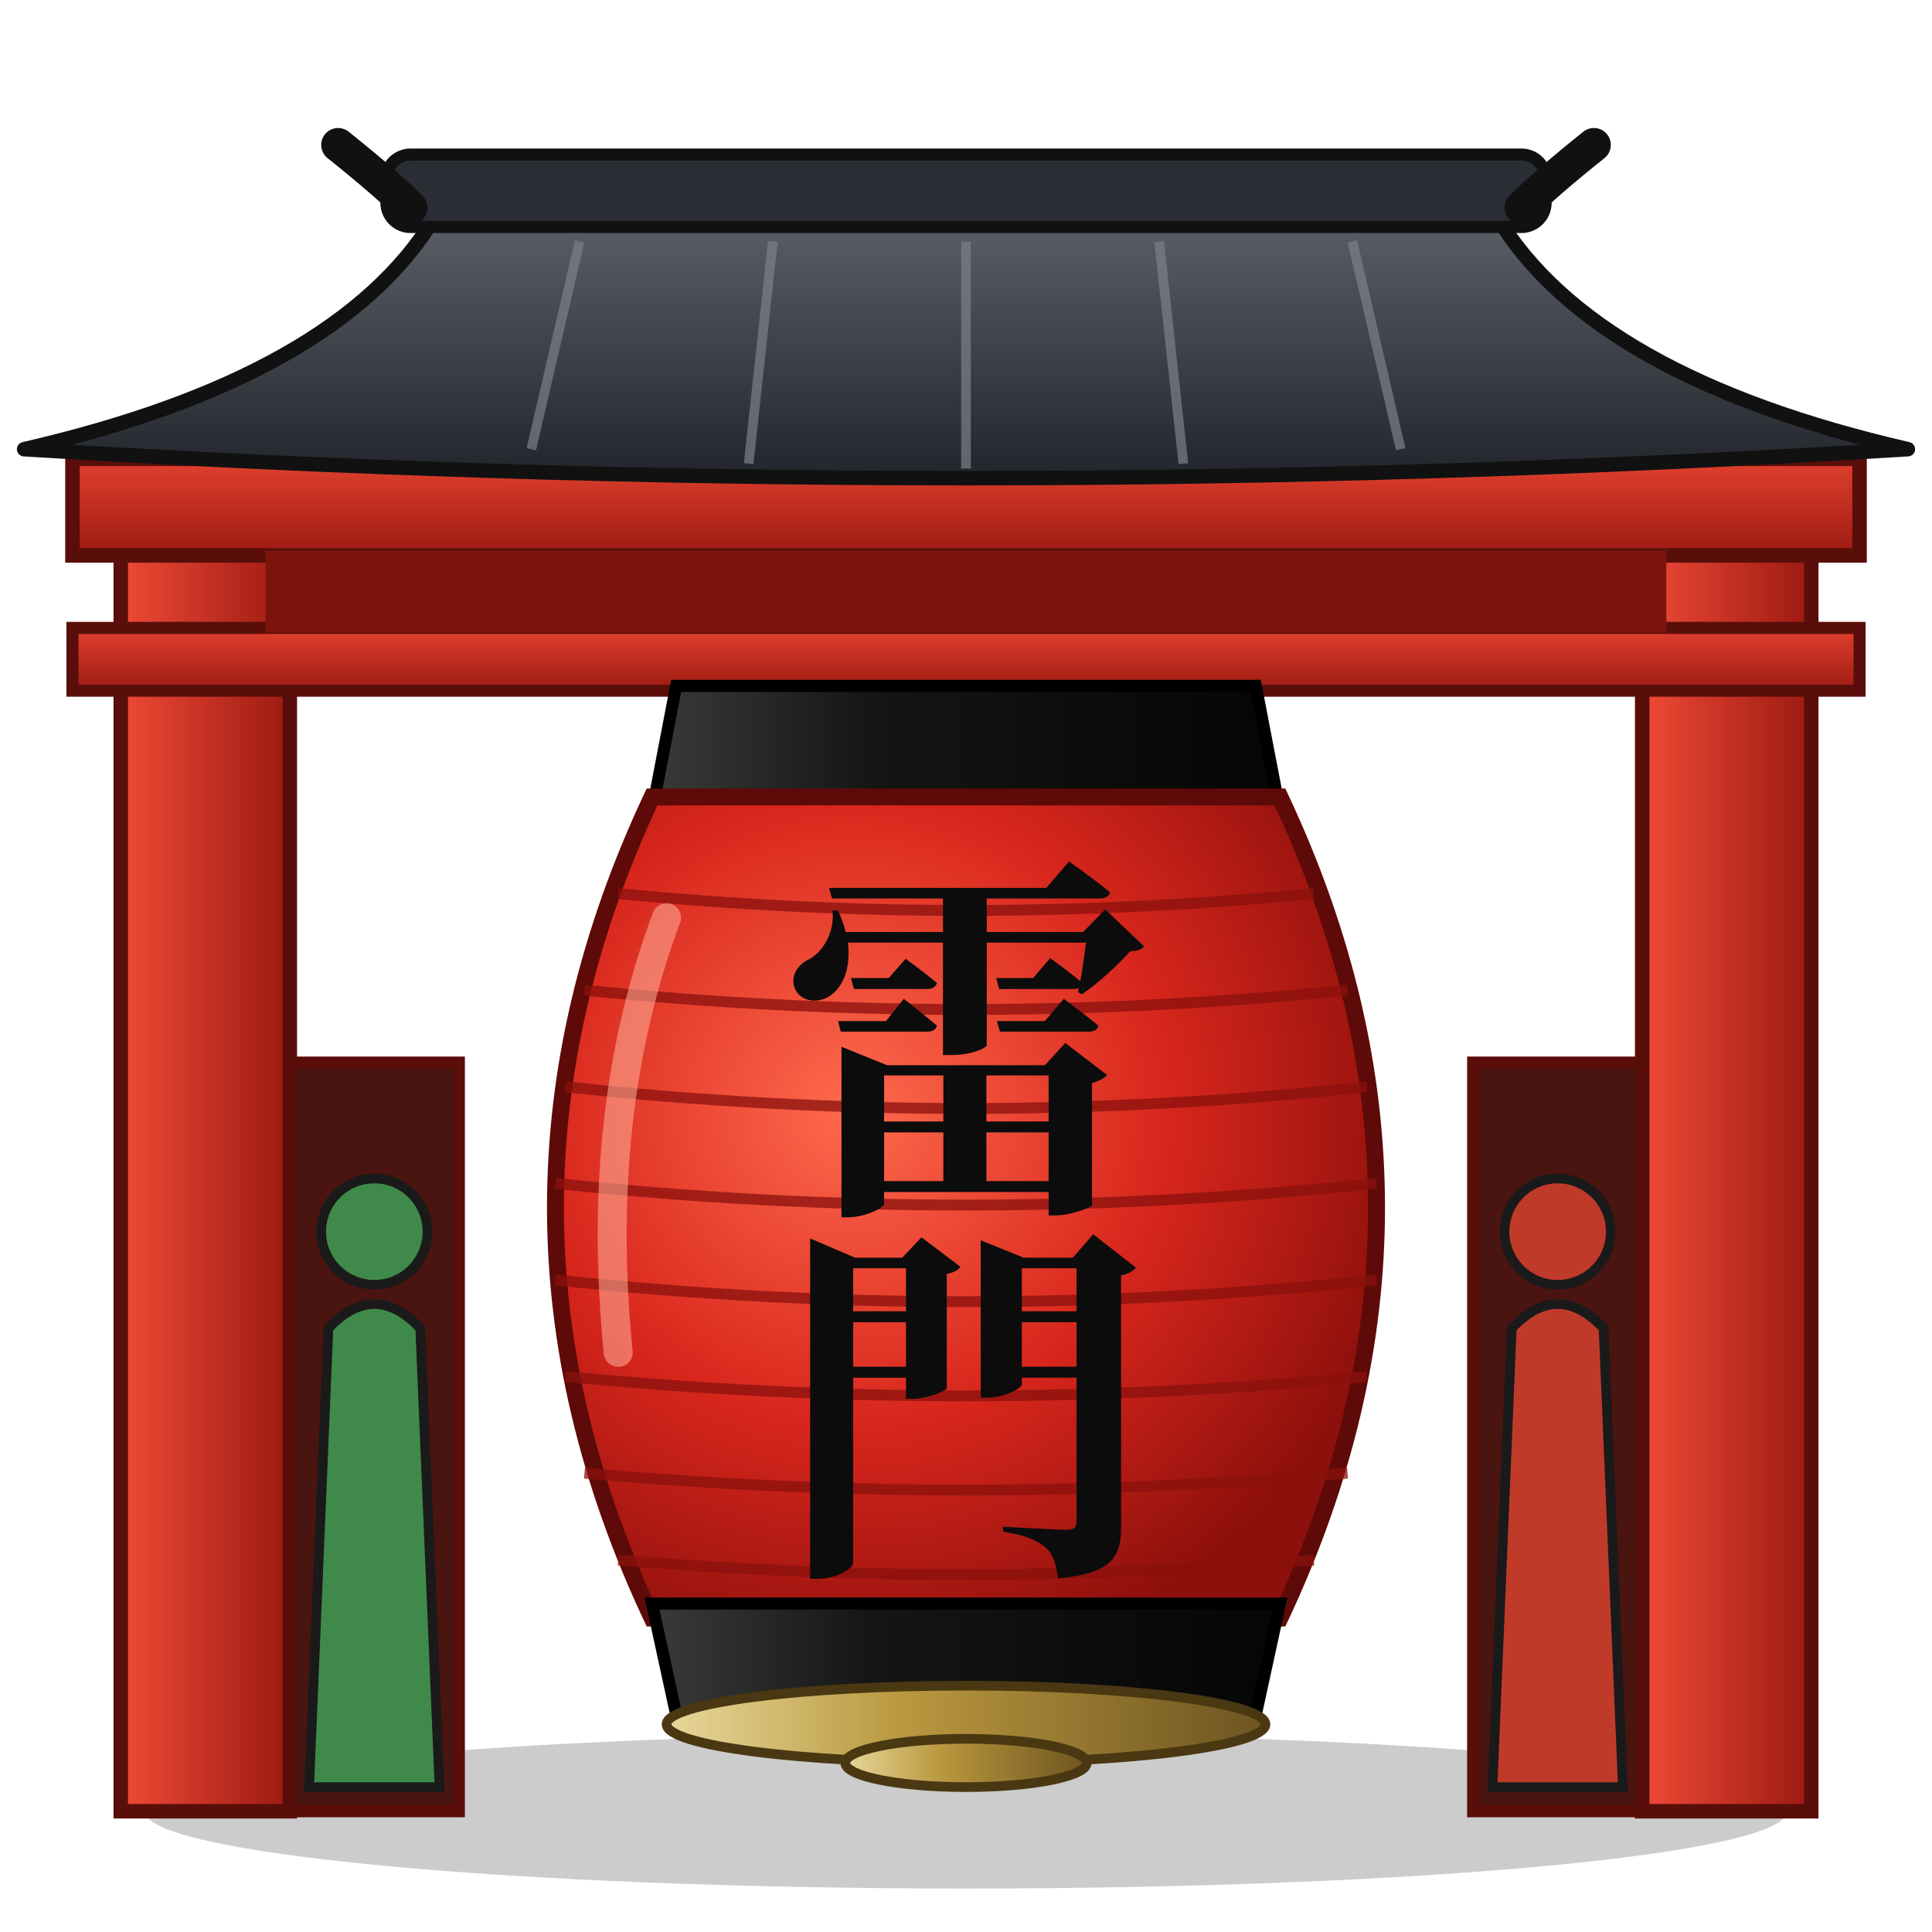
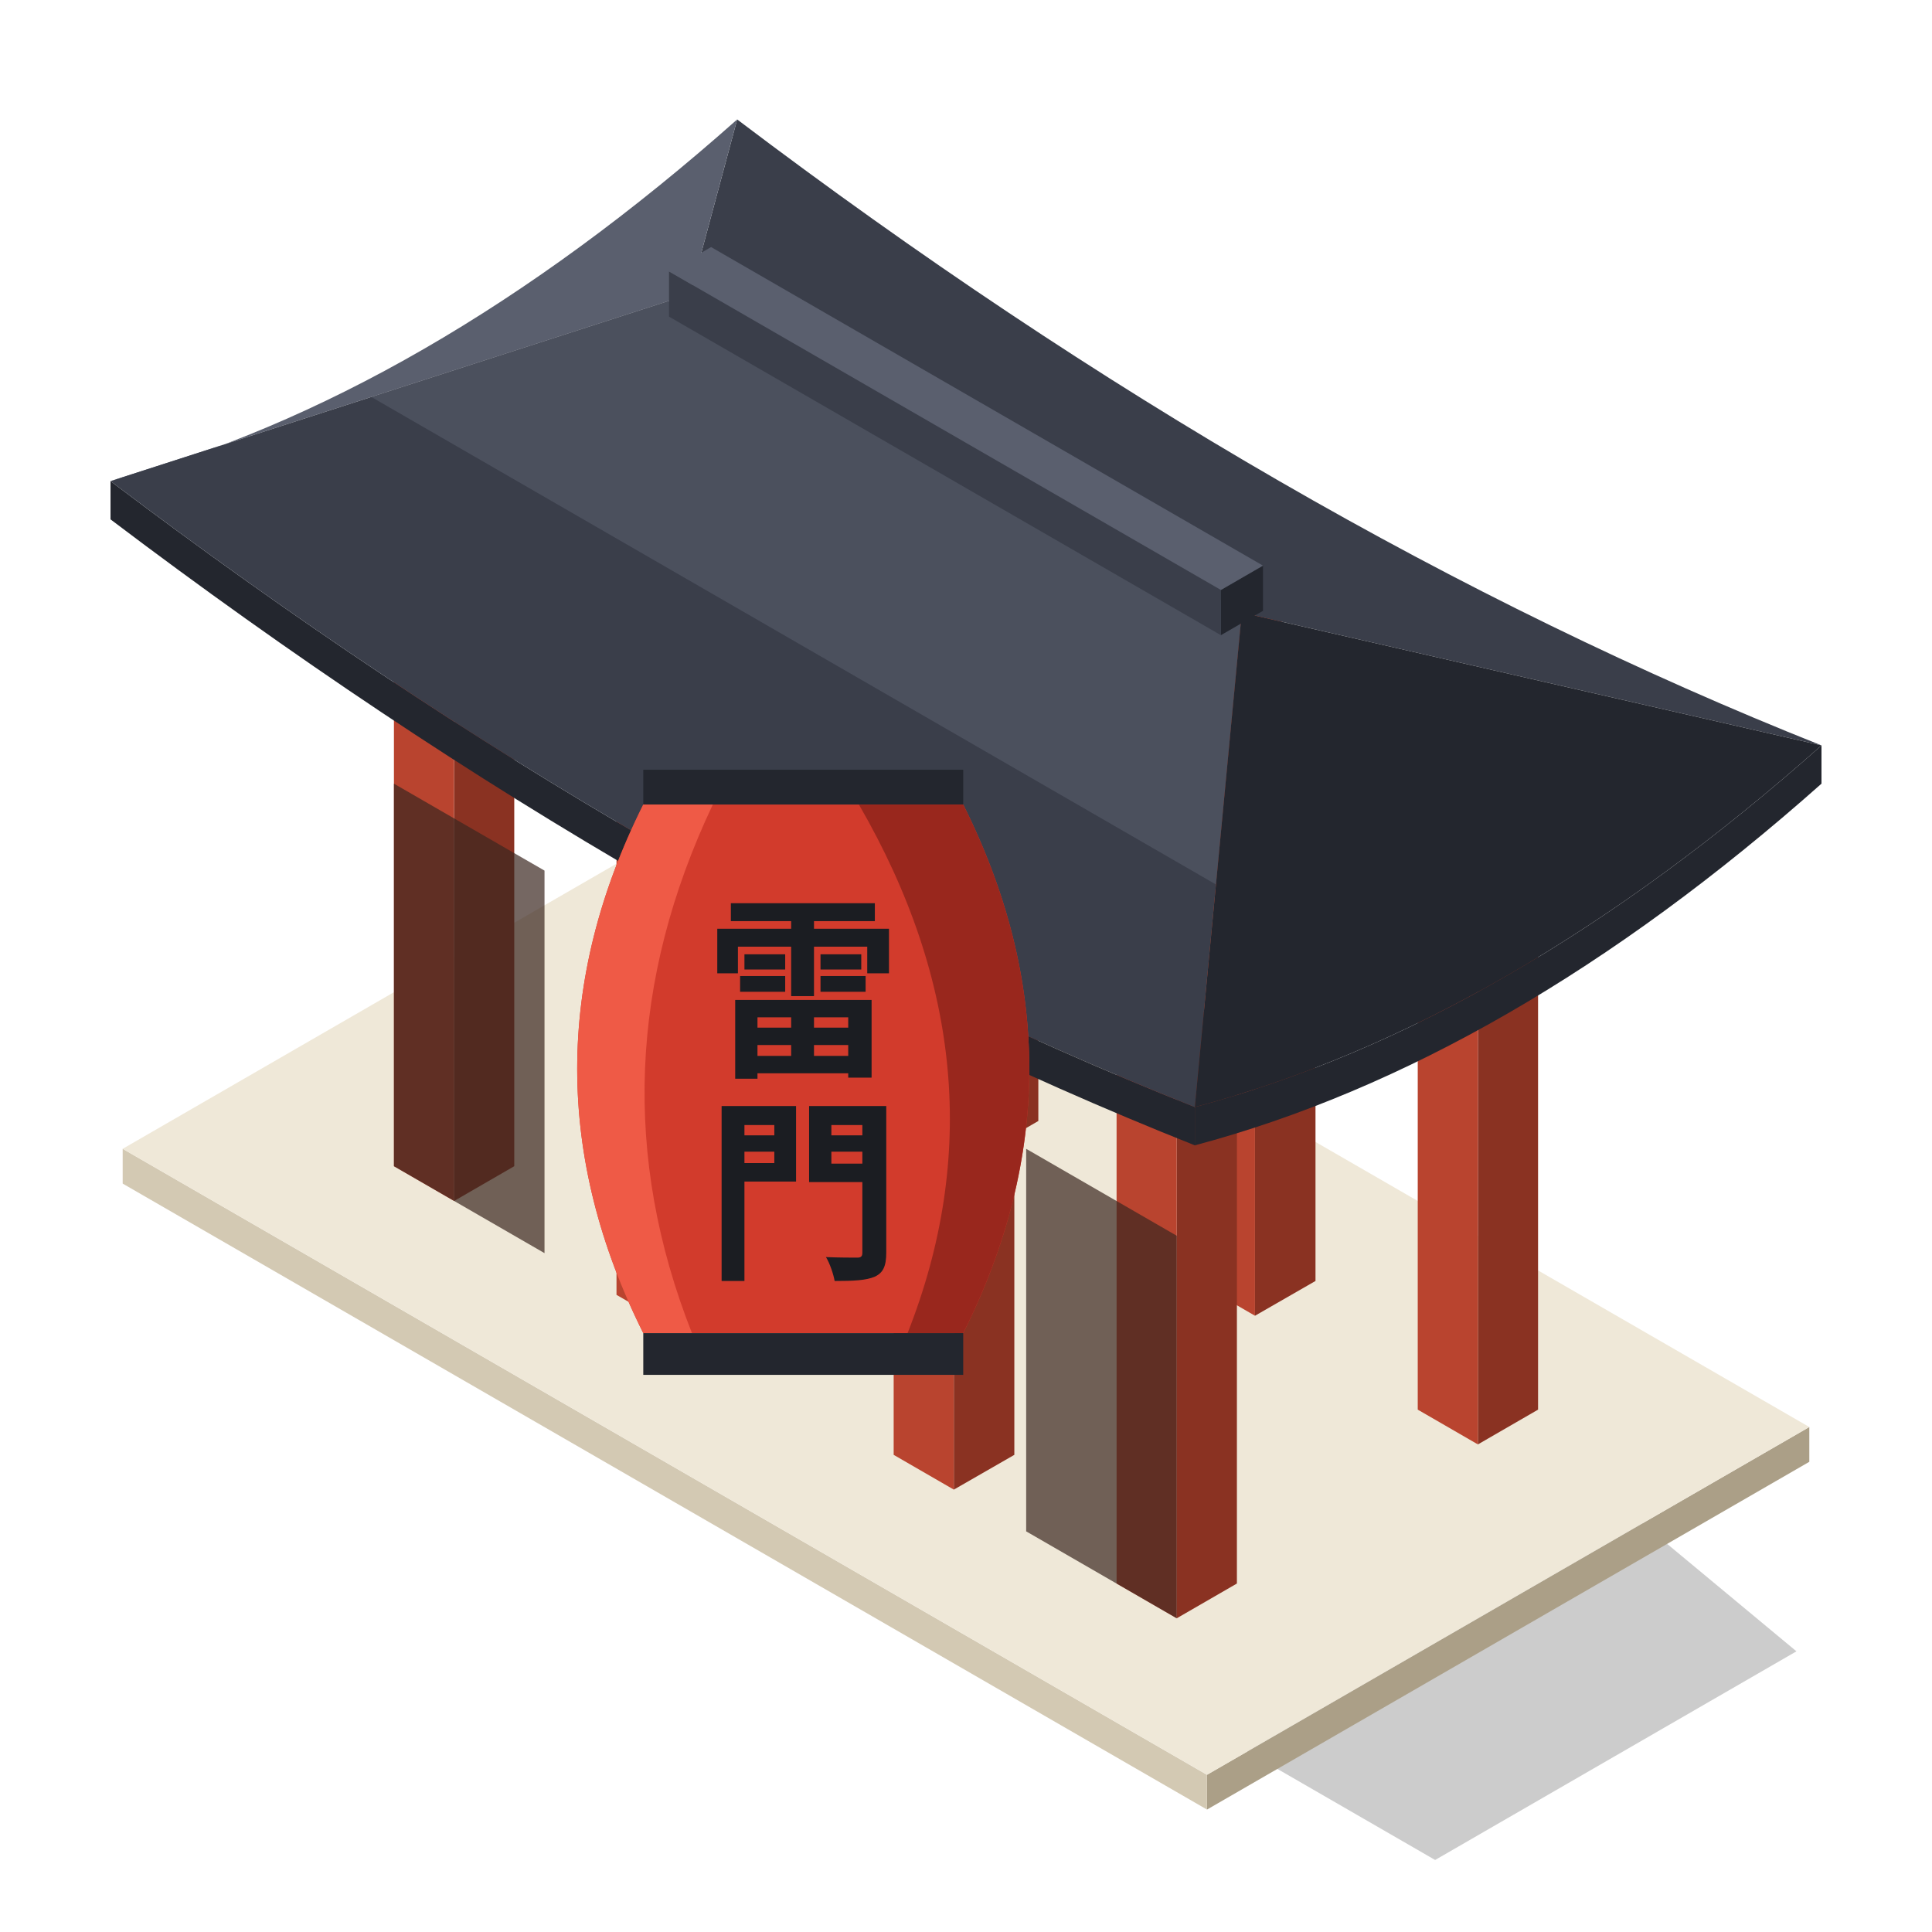
<svg xmlns="http://www.w3.org/2000/svg" viewBox="0 0 80 80">
-   <defs>
-     <linearGradient id="kmPillar" x1="0" y1="0" x2="1" y2="0">
-       <stop offset="0" stop-color="#ef4a36" />
-       <stop offset="1" stop-color="#9c1a12" />
-     </linearGradient>
-     <linearGradient id="kmRoof" x1="0" y1="0" x2="0" y2="1">
-       <stop offset="0" stop-color="#5a5f68" />
-       <stop offset="1" stop-color="#22252b" />
-     </linearGradient>
-     <linearGradient id="kmBeam" x1="0" y1="0" x2="0" y2="1">
-       <stop offset="0" stop-color="#e2412e" />
-       <stop offset="1" stop-color="#9c1a12" />
-     </linearGradient>
-     <radialGradient id="kmLantern" cx="0.36" cy="0.38" r="0.7">
-       <stop offset="0" stop-color="#ff6a4e" />
-       <stop offset="0.55" stop-color="#d8261c" />
-       <stop offset="1" stop-color="#8e100c" />
-     </radialGradient>
-     <linearGradient id="kmBand" x1="0" y1="0" x2="1" y2="0">
-       <stop offset="0" stop-color="#3a3a3a" />
-       <stop offset="0.35" stop-color="#151515" />
-       <stop offset="1" stop-color="#050505" />
-     </linearGradient>
-     <linearGradient id="kmMetal" x1="0" y1="0" x2="1" y2="0">
-       <stop offset="0" stop-color="#e8d79a" />
-       <stop offset="0.4" stop-color="#b8973e" />
-       <stop offset="1" stop-color="#6e5420" />
-     </linearGradient>
-   </defs>
-   <ellipse cx="40" cy="75" rx="34" ry="3.2" fill="#000" opacity="0.2" />
-   <rect x="5" y="20" width="7" height="55" fill="url(#kmPillar)" stroke="#5a0e0a" stroke-width="0.6" />
-   <rect x="68" y="20" width="7" height="55" fill="url(#kmPillar)" stroke="#5a0e0a" stroke-width="0.6" />
-   <rect x="12" y="44" width="7" height="31" fill="#4a1410" stroke="#5a0e0a" stroke-width="0.5" />
-   <rect x="61" y="44" width="7" height="31" fill="#4a1410" stroke="#5a0e0a" stroke-width="0.5" />
-   <g stroke="#1a1a1a" stroke-width="0.4">
-     <circle cx="15.5" cy="51" r="2.2" fill="#3f8a4a" />
-     <path d="M12.8 74 L13.6 55 Q15.5 53 17.4 55 L18.2 74Z" fill="#3f8a4a" />
-     <circle cx="64.5" cy="51" r="2.2" fill="#c03a2a" />
-     <path d="M61.8 74 L62.6 55 Q64.5 53 66.4 55 L67.2 74Z" fill="#c03a2a" />
-   </g>
-   <rect x="3" y="19" width="74" height="4" fill="url(#kmBeam)" stroke="#5a0e0a" stroke-width="0.6" />
-   <rect x="3" y="26" width="74" height="2.6" fill="url(#kmBeam)" stroke="#5a0e0a" stroke-width="0.5" />
-   <rect x="11" y="22.8" width="58" height="3.4" fill="#7c140e" />
-   <path d="M1 18.6 Q14 15.6 18 9 L62 9 Q66 15.6 79 18.6 Q40 21 1 18.6Z" fill="url(#kmRoof)" stroke="#111" stroke-width="0.6" stroke-linejoin="round" />
-   <g stroke="#7a808a" stroke-width="0.4" opacity="0.7">
-     <line x1="24" y1="10" x2="22" y2="18.6" />
-     <line x1="32" y1="10" x2="31" y2="19.2" />
-     <line x1="40" y1="10" x2="40" y2="19.4" />
-     <line x1="48" y1="10" x2="49" y2="19.2" />
-     <line x1="56" y1="10" x2="58" y2="18.6" />
-   </g>
-   <rect x="16" y="6.4" width="48" height="3" rx="1" fill="#2a2d33" stroke="#111" stroke-width="0.5" />
-   <path d="M14 6 Q16 7.6 17 8.6 M66 6 Q64 7.6 63 8.6" stroke="#111" stroke-width="1.4" fill="none" stroke-linecap="round" />
-   <g>
-     <animateTransform attributeName="transform" type="rotate" values="0 40 28;1.6 40 28;0 40 28;-1.6 40 28;0 40 28" dur="5s" repeatCount="indefinite" />
-     <path d="M28 28.4 L52 28.4 L53 33.6 L27 33.6Z" fill="url(#kmBand)" stroke="#000" stroke-width="0.5" />
-     <path d="M27 33 Q19 50 27 67 L53 67 Q61 50 53 33Z" fill="url(#kmLantern)" stroke="#5e0a08" stroke-width="0.7" />
-     <g fill="none" stroke="#8a100c" stroke-width="0.45" opacity="0.75">
-       <path d="M25.6 37 Q40 38.4 54.4 37" />
-       <path d="M24.2 41 Q40 42.6 55.8 41" />
-       <path d="M23.4 45 Q40 46.8 56.6 45" />
-       <path d="M23 49 Q40 50.8 57 49" />
-       <path d="M23 53 Q40 54.8 57 53" />
-       <path d="M23.4 57 Q40 58.6 56.6 57" />
-       <path d="M24.2 61 Q40 62.4 55.8 61" />
-       <path d="M25.6 64.6 Q40 65.8 54.4 64.6" />
-     </g>
-     <text x="40" y="49" text-anchor="middle" font-family="'Yu Mincho','MS Mincho','Noto Serif JP','Noto Serif CJK JP',serif" font-weight="900" font-size="15.5" fill="#0c0c0c">雷</text>
-     <text x="40" y="64" text-anchor="middle" font-family="'Yu Mincho','MS Mincho','Noto Serif JP','Noto Serif CJK JP',serif" font-weight="900" font-size="15.5" fill="#0c0c0c">門</text>
-     <path d="M27.6 38 Q24.6 46 25.6 56" fill="none" stroke="#ffb09a" stroke-width="1.2" stroke-linecap="round" opacity="0.55" />
-     <path d="M27 66.4 L53 66.4 L52 71 L28 71Z" fill="url(#kmBand)" stroke="#000" stroke-width="0.5" />
-     <ellipse cx="40" cy="71.4" rx="12.4" ry="1.6" fill="url(#kmMetal)" stroke="#4a3812" stroke-width="0.4" />
-     <ellipse cx="40" cy="73" rx="5" ry="1" fill="url(#kmMetal)" stroke="#4a3812" stroke-width="0.4" />
+   <g transform="translate(40 54.77) scale(1.44)">
+     <path d="M-17.32 -4L-6.93 -10L17.32 4L23.88 9.45L13.49 15.45L-10.76 1.45Z" fill="#000000" opacity="0.2" />
+     <path d="M24.25 4L6.93 14L6.93 13L24.25 3Z" fill="#ab9f87" />
+     <path d="M-24.25 -4L6.93 14L6.93 13L-24.25 -5Z" fill="#d3c9b3" />
+     <path d="M-6.93 -15L24.25 3L6.93 13L-24.25 -5Z" fill="#efe8d8" />
+     <path d="M-4.33 -9.5L-6.06 -8.5L-6.06 -25.5L-4.33 -26.5Z" fill="#8a3222" />
+     <path d="M-7.79 -9.5L-6.06 -8.5L-6.06 -25.5L-7.79 -26.5Z" fill="#b9442f" />
+     <path d="M-6.06 -27.5L-4.33 -26.5L-6.06 -25.5L-7.79 -26.5Z" fill="#dc5c44" />
+     <path d="M-12.99 -4.5L-14.72 -3.5L-14.72 -20.5L-12.99 -21.5Z" fill="#8a3222" />
+     <path d="M-16.45 -4.5L-14.72 -3.5L-14.72 -20.5L-16.45 -21.5Z" fill="#b9442f" />
+     <path d="M-14.72 -22.5L-12.99 -21.5L-14.72 -20.5L-16.45 -21.5Z" fill="#dc5c44" />
+     <path d="M2.08 -5.8L0.35 -4.8L0.35 -21.8L2.08 -22.8Z" fill="#8a3222" />
+     <path d="M-1.39 -5.8L0.35 -4.8L0.35 -21.8L-1.39 -22.8Z" fill="#b9442f" />
+     <path d="M0.35 -23.8L2.08 -22.8L0.35 -21.8L-1.39 -22.8Z" fill="#dc5c44" />
+     <path d="M-6.58 -0.8L-8.31 0.2L-8.31 -16.8L-6.58 -17.8Z" fill="#8a3222" />
+     <path d="M-10.05 -0.8L-8.31 0.2L-8.31 -16.8L-10.05 -17.8Z" fill="#b9442f" />
+     <path d="M-8.31 -18.8L-6.58 -17.8L-8.31 -16.8L-10.05 -17.8Z" fill="#dc5c44" />
+     <path d="M10.05 -1.2L8.31 -0.2L8.31 -17.2L10.05 -18.2Z" fill="#8a3222" />
+     <path d="M6.58 -1.2L8.31 -0.2L8.31 -17.2L6.58 -18.2Z" fill="#b9442f" />
+     <path d="M8.31 -19.2L10.05 -18.2L8.31 -17.2L6.58 -18.2Z" fill="#dc5c44" />
+     <path d="M1.39 3.8L-0.35 4.8L-0.35 -12.2L1.39 -13.2Z" fill="#8a3222" />
+     <path d="M-2.08 3.8L-0.35 4.8L-0.35 -12.2L-2.08 -13.2Z" fill="#b9442f" />
+     <path d="M-0.35 -14.2L1.39 -13.2L-0.35 -12.2L-2.08 -13.2Z" fill="#dc5c44" />
+     <path d="M16.45 2.5L14.72 3.5L14.72 -13.5L16.45 -14.5Z" fill="#8a3222" />
+     <path d="M12.99 2.5L14.72 3.5L14.72 -13.5L12.99 -14.5Z" fill="#b9442f" />
+     <path d="M14.72 -15.5L16.45 -14.5L14.72 -13.5L12.99 -14.5Z" fill="#dc5c44" />
+     <path d="M7.79 7.5L6.06 8.5L6.06 -8.5L7.79 -9.5Z" fill="#8a3222" />
+     <path d="M4.33 7.5L6.06 8.5L6.06 -8.5L4.33 -9.5Z" fill="#b9442f" />
+     <path d="M6.06 -10.5L7.79 -9.5L6.06 -8.5L4.33 -9.5Z" fill="#dc5c44" />
+     <path d="M17.67 -13.2L6.58 -6.8L6.58 -8.8L17.67 -15.2Z" fill="#8a3222" />
+     <path d="M-17.67 -20.8L6.58 -6.8L6.58 -8.8L-17.67 -22.8Z" fill="#b9442f" />
+     <path d="M-6.58 -29.2L17.67 -15.2L6.58 -8.8L-17.67 -22.8Z" fill="#dc5c44" />
+     <path d="M-6.58 -34.6Q9.01 -22.8 24.6 -16.6L7.93 -20.42L-7.93 -29.58Z" fill="#3a3e4a" />
+     <path d="M-24.6 -24.2Q-15.59 -26.6 -6.58 -34.6L-7.93 -29.58Z" fill="#5a5f6e" />
+     <path d="M-24.6 -24.2Q-9.01 -12.4 6.58 -6.2L6.58 -5.1Q-9.01 -11.3 -24.6 -23.1Z" fill="#23262e" />
+     <path d="M6.58 -6.2Q15.59 -8.6 24.6 -16.6L24.6 -15.5Q15.59 -7.5 6.58 -5.1Z" fill="#23262e" />
+     <path d="M-24.6 -24.2Q-9.01 -12.4 6.58 -6.2L7.93 -20.42L-7.93 -29.58Z" fill="#3a3e4a" />
+     <path d="M-17.1 -26.62L7.19 -12.6L7.93 -20.42L-7.93 -29.58Z" fill="#5a5f6e" opacity="0.55" />
+     <path d="M6.58 -6.2Q15.59 -8.6 24.6 -16.6L7.93 -20.42Z" fill="#23262e" />
+     <path d="M8.54 -20.47L7.33 -19.77L7.33 -21.07L8.54 -21.77Z" fill="#23262e" />
+     <path d="M-8.54 -28.93L7.33 -19.77L7.33 -21.07L-8.54 -30.23Z" fill="#3a3e4a" />
+     <path d="M-7.33 -30.93L8.54 -21.77L7.33 -21.07L-8.54 -30.23Z" fill="#5a5f6e" />
+     <path d="M-16.45 -4.5L-12.12 -2L-12.12 -13L-16.45 -15.5Z" fill="#3a2620" opacity="0.7" />
+     <path d="M1.73 6L6.06 8.5L6.06 -2.5L1.73 -5Z" fill="#3a2620" opacity="0.7" />
+     <path d="M-9.28 -15.9L-0.08 -15.9L-0.08 -14.9L-9.28 -14.9Z" fill="#23262e" />
+     <path d="M-9.28 -14.9Q-13.08 -7.3 -9.28 0.3L-0.08 0.3Q3.72 -7.3 -0.08 -14.9Z" fill="#d23b2c" />
+     <path d="M-3.08 -14.9Q1.32 -7.3 -1.68 0.3L-0.08 0.3Q3.72 -7.3 -0.08 -14.9Z" fill="#99271d" />
+     <path d="M-9.28 -14.9Q-13.08 -7.3 -9.28 0.3L-7.88 0.3Q-10.88 -7.3 -7.28 -14.9Z" fill="#ef5a46" />
+     <path d="M-9.28 0.3L-0.08 0.3L-0.08 1.5L-9.28 1.5Z" fill="#23262e" />
+     <text x="-4.68" y="-7.50" text-anchor="middle" font-family="Noto Sans TC,Microsoft JhengHei,sans-serif" font-weight="900" font-size="5.6" fill="#1b1d22">雷</text>
+     <text x="-4.68" y="-1.70" text-anchor="middle" font-family="Noto Sans TC,Microsoft JhengHei,sans-serif" font-weight="900" font-size="5.6" fill="#1b1d22">門</text>
  </g>
</svg>
